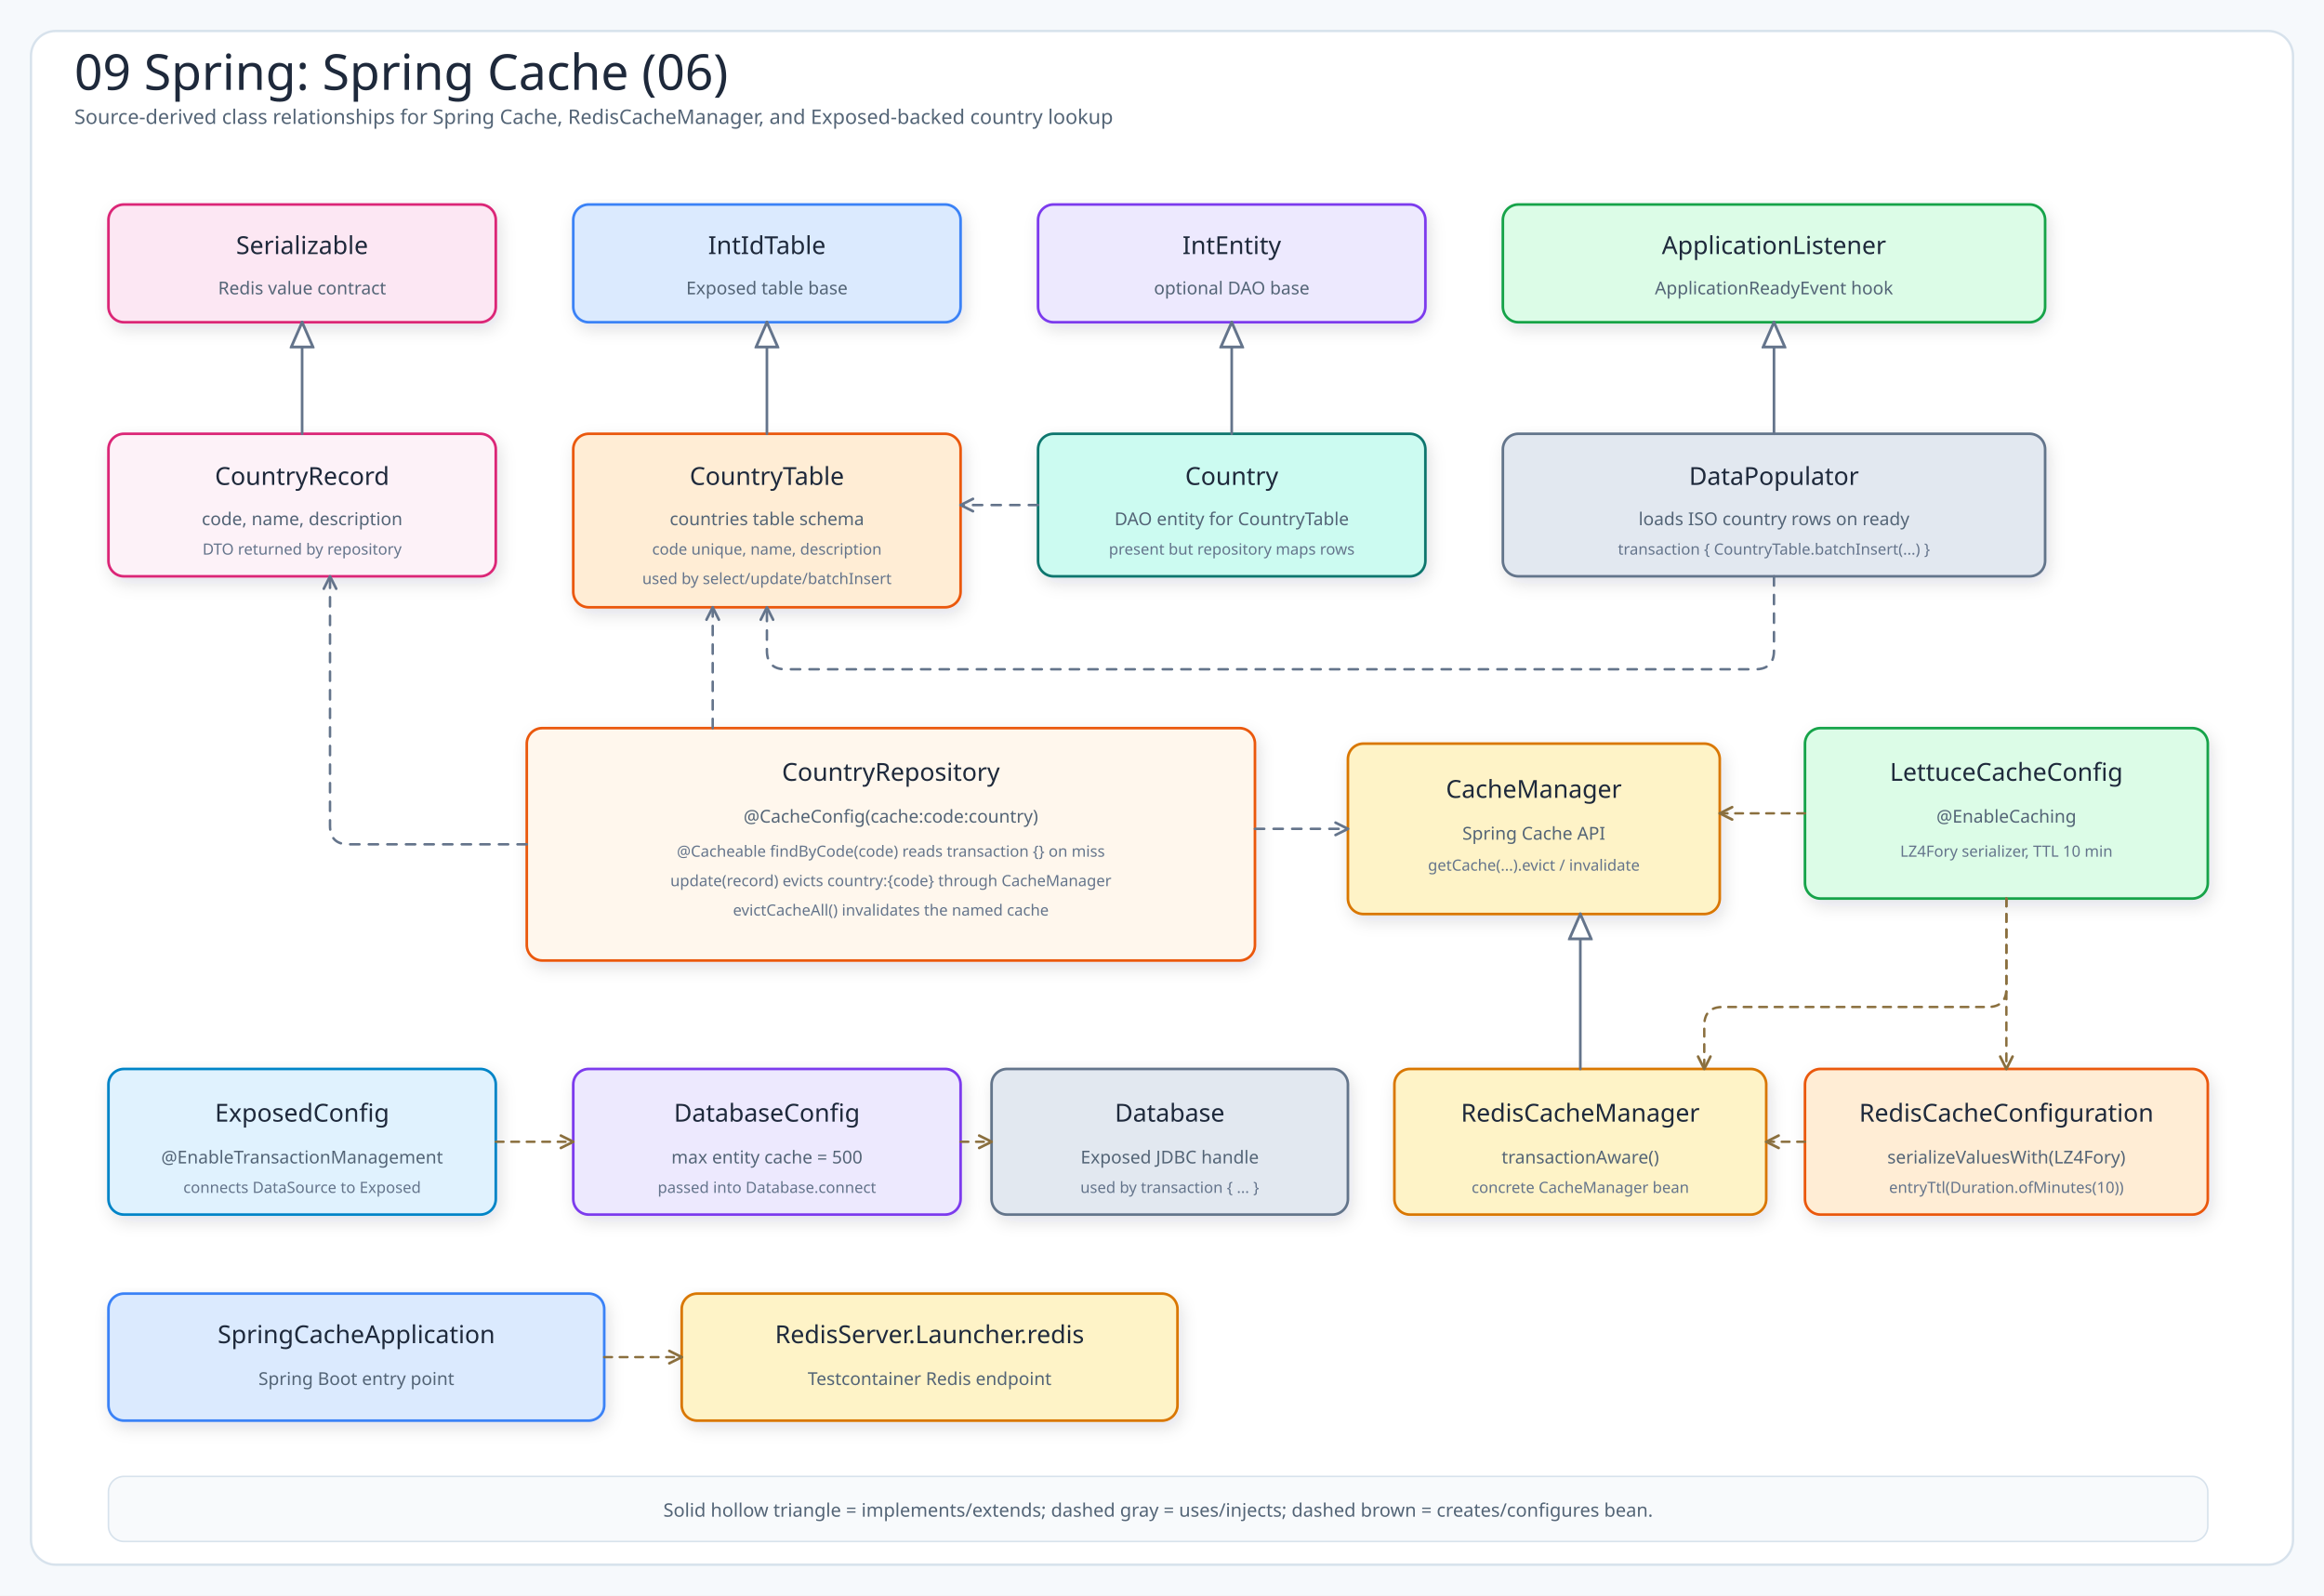
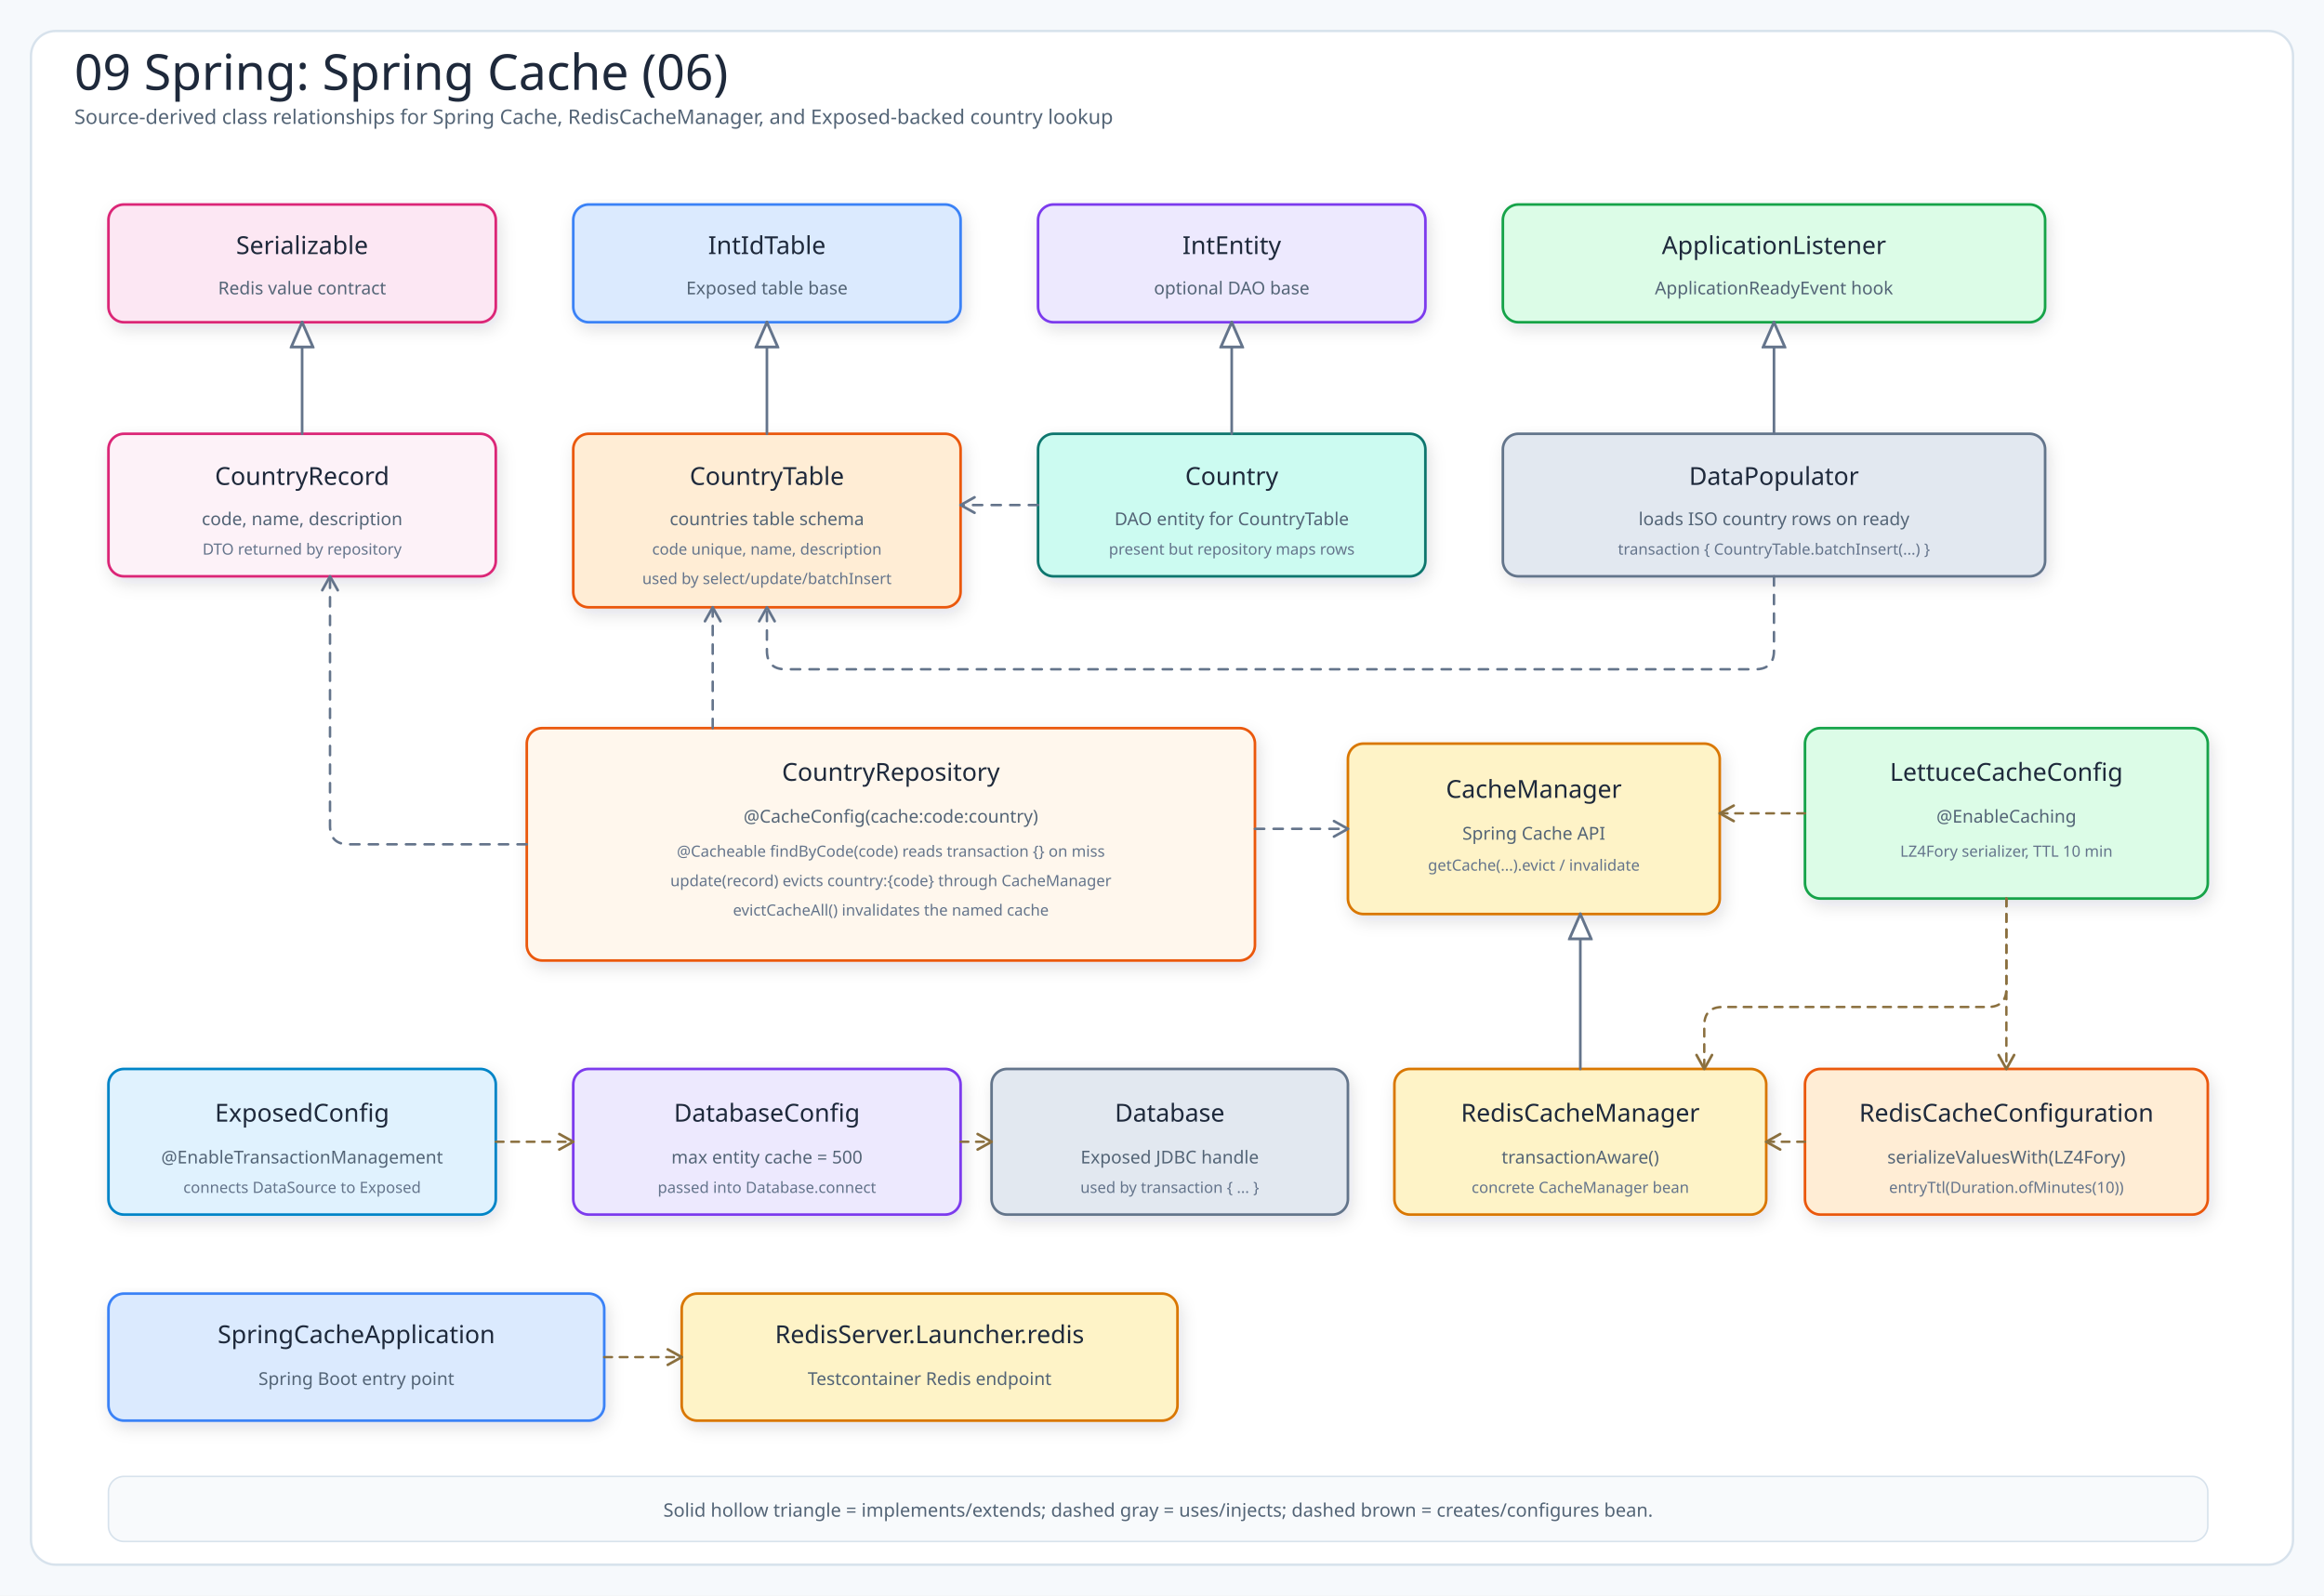
<svg xmlns="http://www.w3.org/2000/svg" viewBox="0 0 1500 1030" width="1500" height="1030" role="img" aria-label="09 Spring: Spring Cache (06) class relationships">
  <defs>
    <filter id="shadow" x="-10%" y="-10%" width="120%" height="130%">
      <feDropShadow dx="2" dy="4" stdDeviation="5" flood-color="#1f2937" flood-opacity="0.12" />
    </filter>
    <marker id="umlHead" markerUnits="userSpaceOnUse" markerWidth="18" markerHeight="16" viewBox="0 0 18 16" refX="17" refY="8" orient="auto">
      <path d="M1,1 L17,8 L1,15 Z" fill="#fff" stroke="#64748b" stroke-width="1.8" stroke-dasharray="none" style="stroke-dasharray:none!important" />
    </marker>
    <marker id="depHead" markerUnits="userSpaceOnUse" markerWidth="10" markerHeight="10" viewBox="0 0 10 10" refX="9" refY="5" orient="auto">
      <path d="M1,1 L9,5 L1,9" fill="none" stroke="#64748b" stroke-width="1.7" stroke-linecap="round" stroke-linejoin="round" stroke-dasharray="none" style="stroke-dasharray:none!important" />
    </marker>
    <marker id="wireHead" markerUnits="userSpaceOnUse" markerWidth="10" markerHeight="10" viewBox="0 0 10 10" refX="9" refY="5" orient="auto">
      <path d="M1,1 L9,5 L1,9" fill="none" stroke="#8a6f3e" stroke-width="1.7" stroke-linecap="round" stroke-linejoin="round" stroke-dasharray="none" style="stroke-dasharray:none!important" />
    </marker>
    <style>
      .canvas{fill:#f6f9fc}
      .frame{fill:#fff;stroke:#d7e2ec;stroke-width:1.5}
      .card{stroke-width:1.7;filter:url(#shadow)}
      .title{font-family:"Architects Daughter";font-size:32px;fill:#1e293b}
      .subtitle,.detail,.tiny{font-family:"Comic Mono";fill:#536476}
      .subtitle{font-size:13px}
      .label{font-family:"Architects Daughter";font-size:16px;fill:#1e293b}
      .detail{font-size:11.5px}
      .tiny{font-size:10px;fill:#64748b}
      .legend{font-family:"Comic Mono";font-size:12px;fill:#536476}
      .inherit{fill:none;stroke:#64748b;stroke-width:1.7;stroke-linecap:round;stroke-linejoin:round;marker-end:url(#umlHead)}
-       .depend{fill:none;stroke:#64748b;stroke-width:1.6;stroke-dasharray:6 6;stroke-linecap:round;stroke-linejoin:round;marker-end:url(#depHead)}
-       .wire{fill:none;stroke:#8a6f3e;stroke-width:1.55;stroke-dasharray:5 5;stroke-linecap:round;stroke-linejoin:round;marker-end:url(#wireHead)}
+       .depend{fill:none;stroke:#64748b;stroke-width:1.6;stroke-dasharray:6 6;stroke-linecap:round;stroke-linejoin:round}
+       .wire{fill:none;stroke:#8a6f3e;stroke-width:1.55;stroke-dasharray:5 5;stroke-linecap:round;stroke-linejoin:round}
+       .depHead{fill:none;stroke:#64748b;stroke-width:1.7;stroke-linecap:round;stroke-linejoin:round;stroke-dasharray:none}
+       .wireHead{fill:none;stroke:#8a6f3e;stroke-width:1.7;stroke-linecap:round;stroke-linejoin:round;stroke-dasharray:none}
    </style>
  </defs>
  <rect width="1500" height="1030" class="canvas" />
  <rect x="20" y="20" width="1460" height="990" rx="16" class="frame" />
  <text x="48" y="58" class="title">09 Spring: Spring Cache (06)</text>
  <text x="48" y="80" class="subtitle">Source-derived class relationships for Spring Cache, RedisCacheManager, and Exposed-backed country lookup</text>
  <rect x="70" y="132" width="250" height="76" rx="10" fill="#fce7f3" stroke="#db2777" class="card" />
  <text x="195" y="164" text-anchor="middle" class="label">Serializable</text>
  <text x="195" y="190" text-anchor="middle" class="detail">Redis value contract</text>
  <rect x="370" y="132" width="250" height="76" rx="10" fill="#dbeafe" stroke="#3b82f6" class="card" />
  <text x="495" y="164" text-anchor="middle" class="label">IntIdTable</text>
  <text x="495" y="190" text-anchor="middle" class="detail">Exposed table base</text>
  <rect x="670" y="132" width="250" height="76" rx="10" fill="#ede9fe" stroke="#7c3aed" class="card" />
  <text x="795" y="164" text-anchor="middle" class="label">IntEntity</text>
  <text x="795" y="190" text-anchor="middle" class="detail">optional DAO base</text>
  <rect x="970" y="132" width="350" height="76" rx="10" fill="#dcfce7" stroke="#16a34a" class="card" />
  <text x="1145" y="164" text-anchor="middle" class="label">ApplicationListener</text>
  <text x="1145" y="190" text-anchor="middle" class="detail">ApplicationReadyEvent hook</text>
  <rect x="70" y="280" width="250" height="92" rx="10" fill="#fdf2f8" stroke="#db2777" class="card" />
  <text x="195" y="313" text-anchor="middle" class="label">CountryRecord</text>
  <text x="195" y="339" text-anchor="middle" class="detail">code, name, description</text>
  <text x="195" y="358" text-anchor="middle" class="tiny">DTO returned by repository</text>
  <rect x="370" y="280" width="250" height="112" rx="10" fill="#ffedd5" stroke="#ea580c" class="card" />
  <text x="495" y="313" text-anchor="middle" class="label">CountryTable</text>
  <text x="495" y="339" text-anchor="middle" class="detail">countries table schema</text>
  <text x="495" y="358" text-anchor="middle" class="tiny">code unique, name, description</text>
  <text x="495" y="377" text-anchor="middle" class="tiny">used by select/update/batchInsert</text>
  <rect x="670" y="280" width="250" height="92" rx="10" fill="#ccfbf1" stroke="#0f766e" class="card" />
  <text x="795" y="313" text-anchor="middle" class="label">Country</text>
  <text x="795" y="339" text-anchor="middle" class="detail">DAO entity for CountryTable</text>
  <text x="795" y="358" text-anchor="middle" class="tiny">present but repository maps rows</text>
  <rect x="970" y="280" width="350" height="92" rx="10" fill="#e2e8f0" stroke="#64748b" class="card" />
  <text x="1145" y="313" text-anchor="middle" class="label">DataPopulator</text>
  <text x="1145" y="339" text-anchor="middle" class="detail">loads ISO country rows on ready</text>
  <text x="1145" y="358" text-anchor="middle" class="tiny">transaction { CountryTable.batchInsert(...) }</text>
  <rect x="340" y="470" width="470" height="150" rx="10" fill="#fff7ed" stroke="#ea580c" class="card" />
  <text x="575" y="504" text-anchor="middle" class="label">CountryRepository</text>
  <text x="575" y="531" text-anchor="middle" class="detail">@CacheConfig(cache:code:country)</text>
  <text x="575" y="553" text-anchor="middle" class="tiny">@Cacheable findByCode(code) reads transaction {} on miss</text>
  <text x="575" y="572" text-anchor="middle" class="tiny">update(record) evicts country:{code} through CacheManager</text>
  <text x="575" y="591" text-anchor="middle" class="tiny">evictCacheAll() invalidates the named cache</text>
  <rect x="870" y="480" width="240" height="110" rx="10" fill="#fef3c7" stroke="#d97706" class="card" />
  <text x="990" y="515" text-anchor="middle" class="label">CacheManager</text>
  <text x="990" y="542" text-anchor="middle" class="detail">Spring Cache API</text>
  <text x="990" y="562" text-anchor="middle" class="tiny">getCache(...).evict / invalidate</text>
  <rect x="1165" y="470" width="260" height="110" rx="10" fill="#dcfce7" stroke="#16a34a" class="card" />
  <text x="1295" y="504" text-anchor="middle" class="label">LettuceCacheConfig</text>
  <text x="1295" y="531" text-anchor="middle" class="detail">@EnableCaching</text>
  <text x="1295" y="553" text-anchor="middle" class="tiny">LZ4Fory serializer, TTL 10 min</text>
  <rect x="70" y="690" width="250" height="94" rx="10" fill="#e0f2fe" stroke="#0284c7" class="card" />
  <text x="195" y="724" text-anchor="middle" class="label">ExposedConfig</text>
  <text x="195" y="751" text-anchor="middle" class="detail">@EnableTransactionManagement</text>
  <text x="195" y="770" text-anchor="middle" class="tiny">connects DataSource to Exposed</text>
  <rect x="370" y="690" width="250" height="94" rx="10" fill="#ede9fe" stroke="#7c3aed" class="card" />
  <text x="495" y="724" text-anchor="middle" class="label">DatabaseConfig</text>
  <text x="495" y="751" text-anchor="middle" class="detail">max entity cache = 500</text>
  <text x="495" y="770" text-anchor="middle" class="tiny">passed into Database.connect</text>
  <rect x="640" y="690" width="230" height="94" rx="10" fill="#e2e8f0" stroke="#64748b" class="card" />
  <text x="755" y="724" text-anchor="middle" class="label">Database</text>
  <text x="755" y="751" text-anchor="middle" class="detail">Exposed JDBC handle</text>
  <text x="755" y="770" text-anchor="middle" class="tiny">used by transaction { ... }</text>
  <rect x="900" y="690" width="240" height="94" rx="10" fill="#fef3c7" stroke="#d97706" class="card" />
  <text x="1020" y="724" text-anchor="middle" class="label">RedisCacheManager</text>
  <text x="1020" y="751" text-anchor="middle" class="detail">transactionAware()</text>
  <text x="1020" y="770" text-anchor="middle" class="tiny">concrete CacheManager bean</text>
  <rect x="1165" y="690" width="260" height="94" rx="10" fill="#ffedd5" stroke="#ea580c" class="card" />
  <text x="1295" y="724" text-anchor="middle" class="label">RedisCacheConfiguration</text>
  <text x="1295" y="751" text-anchor="middle" class="detail">serializeValuesWith(LZ4Fory)</text>
  <text x="1295" y="770" text-anchor="middle" class="tiny">entryTtl(Duration.ofMinutes(10))</text>
  <rect x="70" y="835" width="320" height="82" rx="10" fill="#dbeafe" stroke="#3b82f6" class="card" />
  <text x="230" y="867" text-anchor="middle" class="label">SpringCacheApplication</text>
  <text x="230" y="894" text-anchor="middle" class="detail">Spring Boot entry point</text>
  <rect x="440" y="835" width="320" height="82" rx="10" fill="#fef3c7" stroke="#d97706" class="card" />
  <text x="600" y="867" text-anchor="middle" class="label">RedisServer.Launcher.redis</text>
  <text x="600" y="894" text-anchor="middle" class="detail">Testcontainer Redis endpoint</text>
  <path data-connector="country-record-implements-serializable" d="M195,280 V208" class="inherit" />
  <path data-connector="country-table-inherits-int-id-table" d="M495,280 V208" class="inherit" />
  <path data-connector="country-inherits-int-entity" d="M795,280 V208" class="inherit" />
  <path data-connector="data-populator-implements-application-listener" d="M1145,280 V208" class="inherit" />
  <path data-connector="redis-cache-manager-implements-cache-manager" d="M1020,690 V590" class="inherit" />
  <path data-connector="country-uses-country-table" d="M670,326 H620" class="depend" />
+   <polyline points="629,321 620,326 629,331" class="depHead" stroke-dasharray="none" style="stroke-dasharray:none!important" />
  <path data-connector="data-populator-batch-inserts-country-table" d="M1145,372 V420 Q1145,432 1133,432 H507 Q495,432 495,420 V392" class="depend" />
+   <polyline points="490,401 495,392 500,401" class="depHead" stroke-dasharray="none" style="stroke-dasharray:none!important" />
  <path data-connector="country-repository-queries-country-table" d="M460,470 V392" class="depend" />
+   <polyline points="455,401 460,392 465,401" class="depHead" stroke-dasharray="none" style="stroke-dasharray:none!important" />
  <path data-connector="country-repository-returns-country-record" d="M340,545 H225 Q213,545 213,533 V372" class="depend" />
+   <polyline points="208,381 213,372 218,381" class="depHead" stroke-dasharray="none" style="stroke-dasharray:none!important" />
  <path data-connector="country-repository-injects-cache-manager" d="M810,535 H870" class="depend" />
+   <polyline points="861,530 870,535 861,540" class="depHead" stroke-dasharray="none" style="stroke-dasharray:none!important" />
  <path data-connector="lettuce-cache-config-creates-cache-manager-bean" d="M1165,525 H1110" class="wire" />
+   <polyline points="1119,520 1110,525 1119,530" class="wireHead" stroke-dasharray="none" style="stroke-dasharray:none!important" />
  <path data-connector="lettuce-cache-config-creates-redis-cache-configuration" d="M1295,580 V690" class="wire" />
+   <polyline points="1290,681 1295,690 1300,681" class="wireHead" stroke-dasharray="none" style="stroke-dasharray:none!important" />
  <path data-connector="lettuce-cache-config-builds-redis-cache-manager" d="M1295,580 V638 Q1295,650 1283,650 H1112 Q1100,650 1100,662 V690" class="wire" />
+   <polyline points="1095,681 1100,690 1105,681" class="wireHead" stroke-dasharray="none" style="stroke-dasharray:none!important" />
  <path data-connector="redis-cache-configuration-feeds-redis-cache-manager" d="M1165,737 H1140" class="wire" />
+   <polyline points="1149,732 1140,737 1149,742" class="wireHead" stroke-dasharray="none" style="stroke-dasharray:none!important" />
  <path data-connector="exposed-config-creates-database-config" d="M320,737 H370" class="wire" />
+   <polyline points="361,732 370,737 361,742" class="wireHead" stroke-dasharray="none" style="stroke-dasharray:none!important" />
  <path data-connector="database-config-feeds-database" d="M620,737 H640" class="wire" />
+   <polyline points="631,732 640,737 631,742" class="wireHead" stroke-dasharray="none" style="stroke-dasharray:none!important" />
  <path data-connector="spring-application-starts-redis-testcontainer" d="M390,876 H440" class="wire" />
+   <polyline points="431,871 440,876 431,881" class="wireHead" stroke-dasharray="none" style="stroke-dasharray:none!important" />
  <rect x="70" y="953" width="1355" height="42" rx="10" fill="#f8fafc" stroke="#d7e2ec" />
  <text x="747.5" y="979" text-anchor="middle" class="legend">Solid hollow triangle = implements/extends; dashed gray = uses/injects; dashed brown = creates/configures bean.</text>
</svg>
